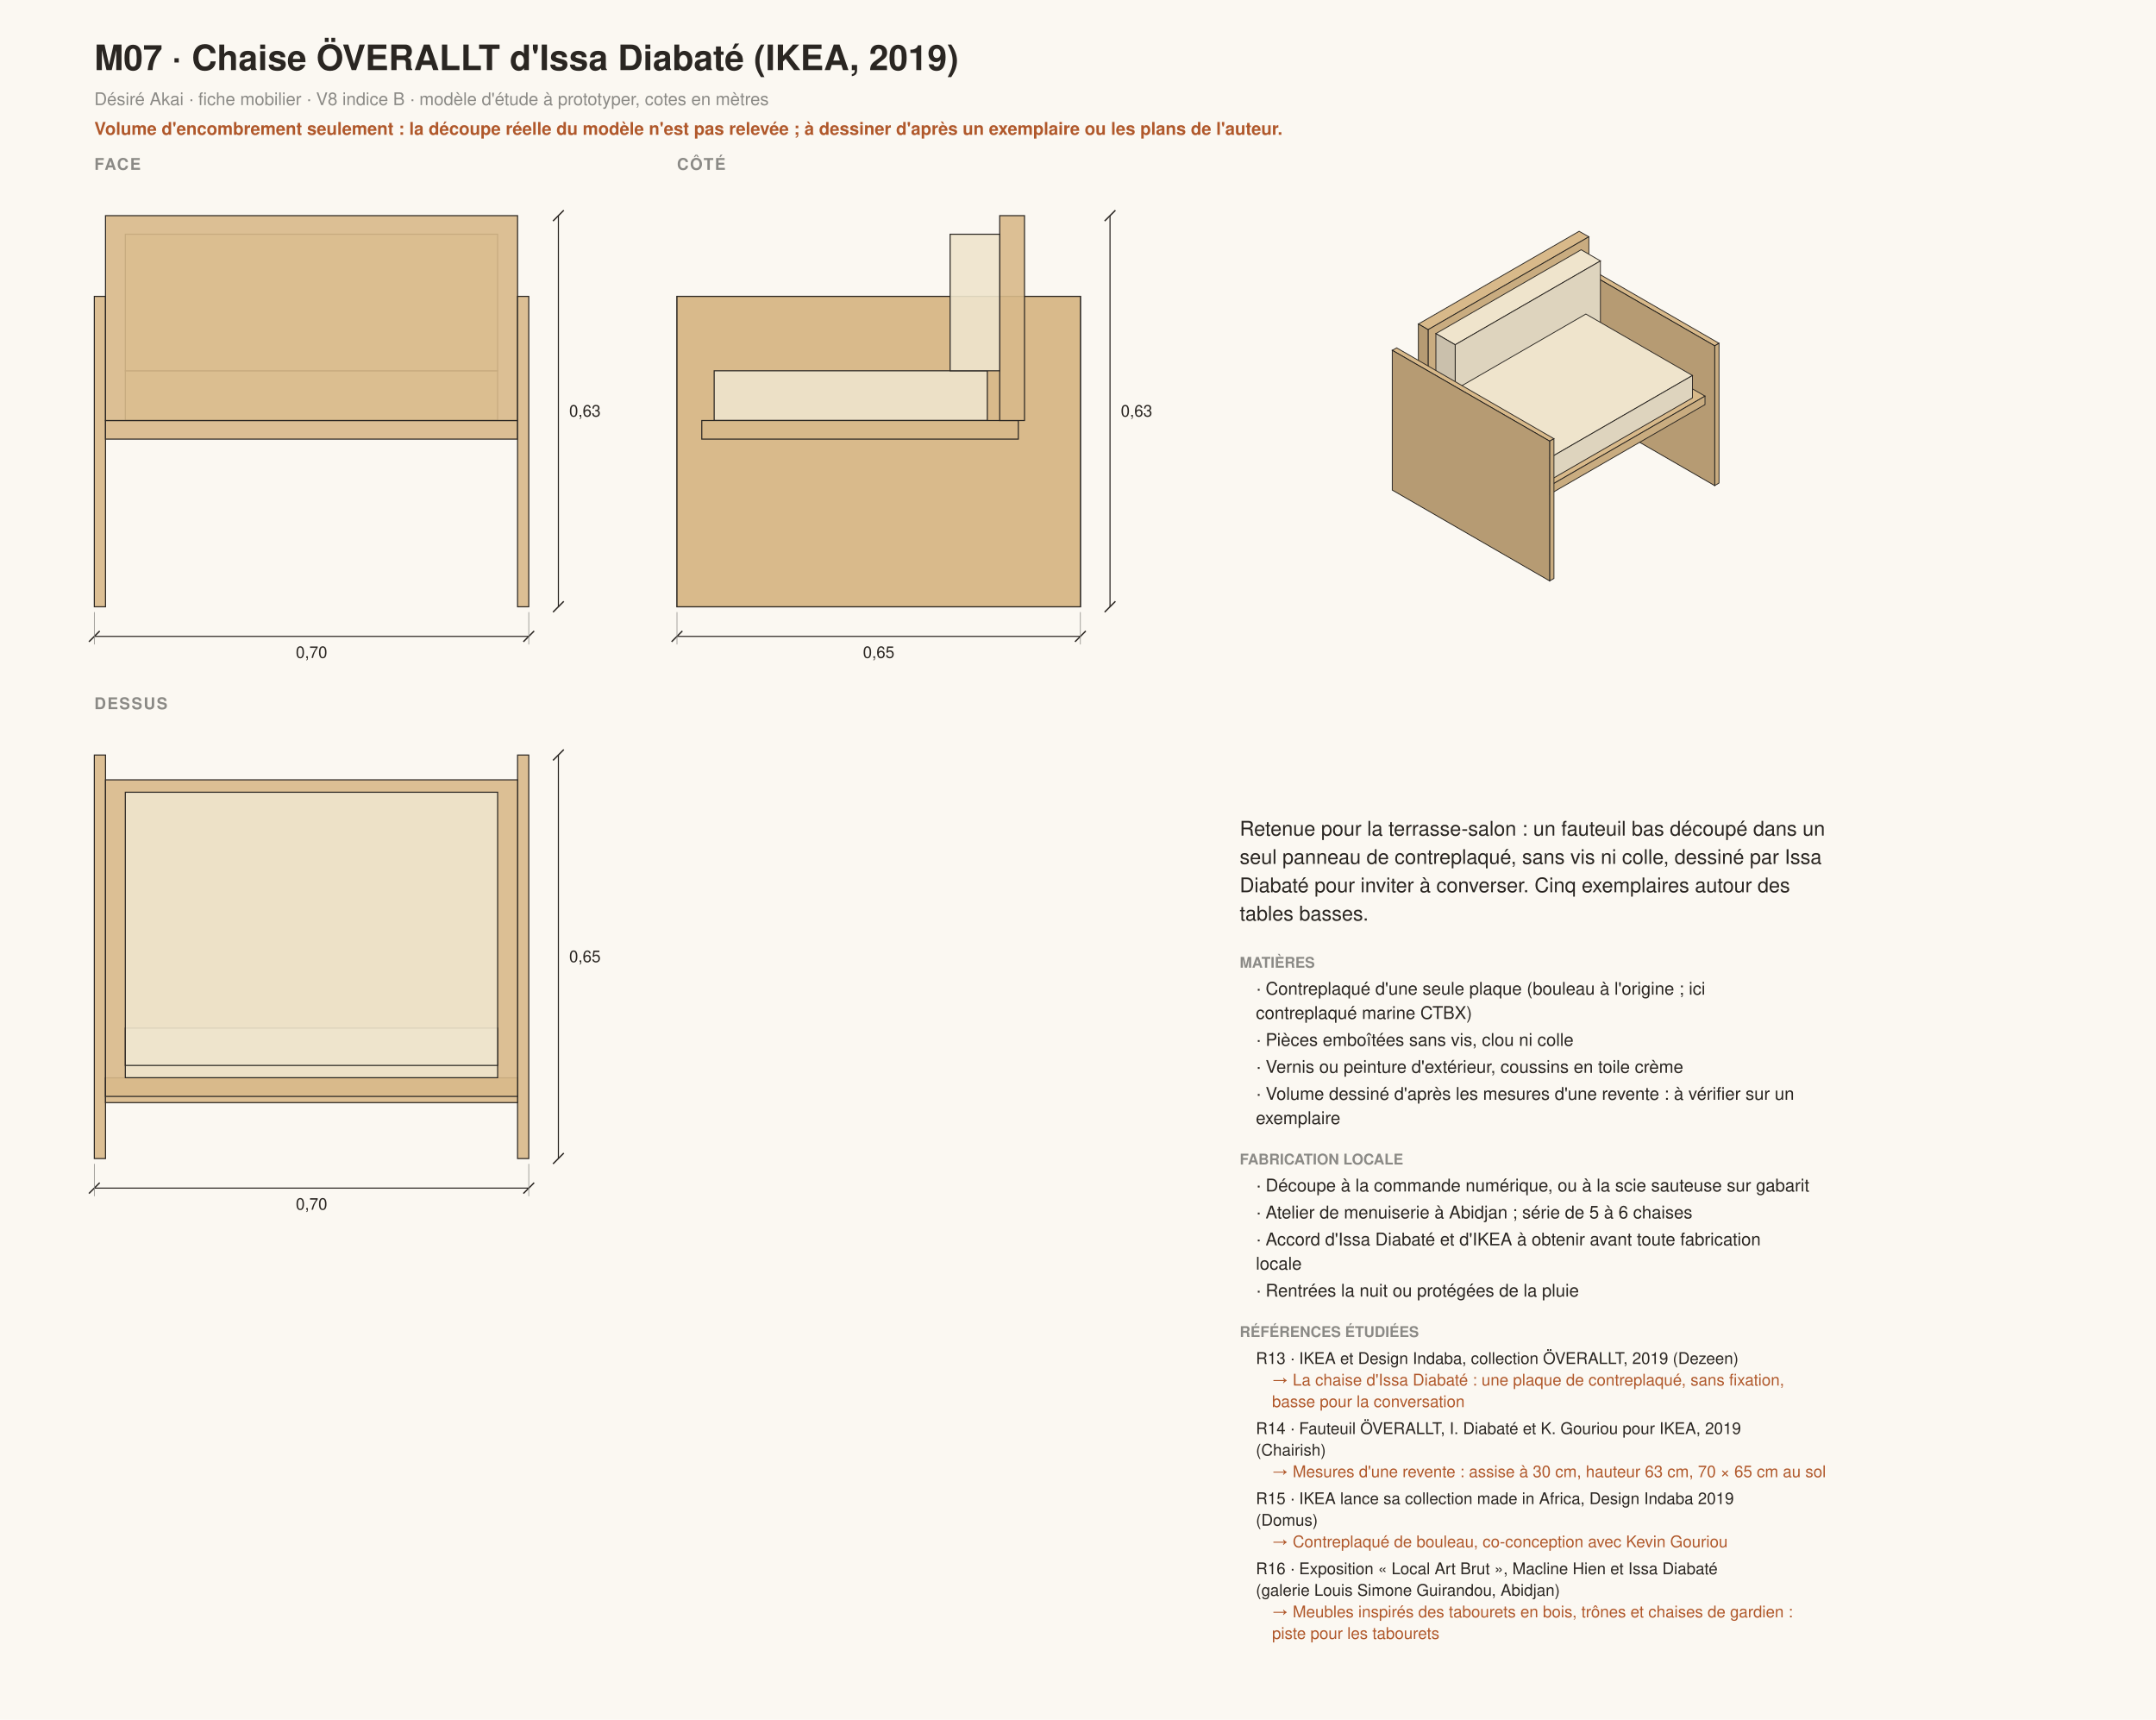
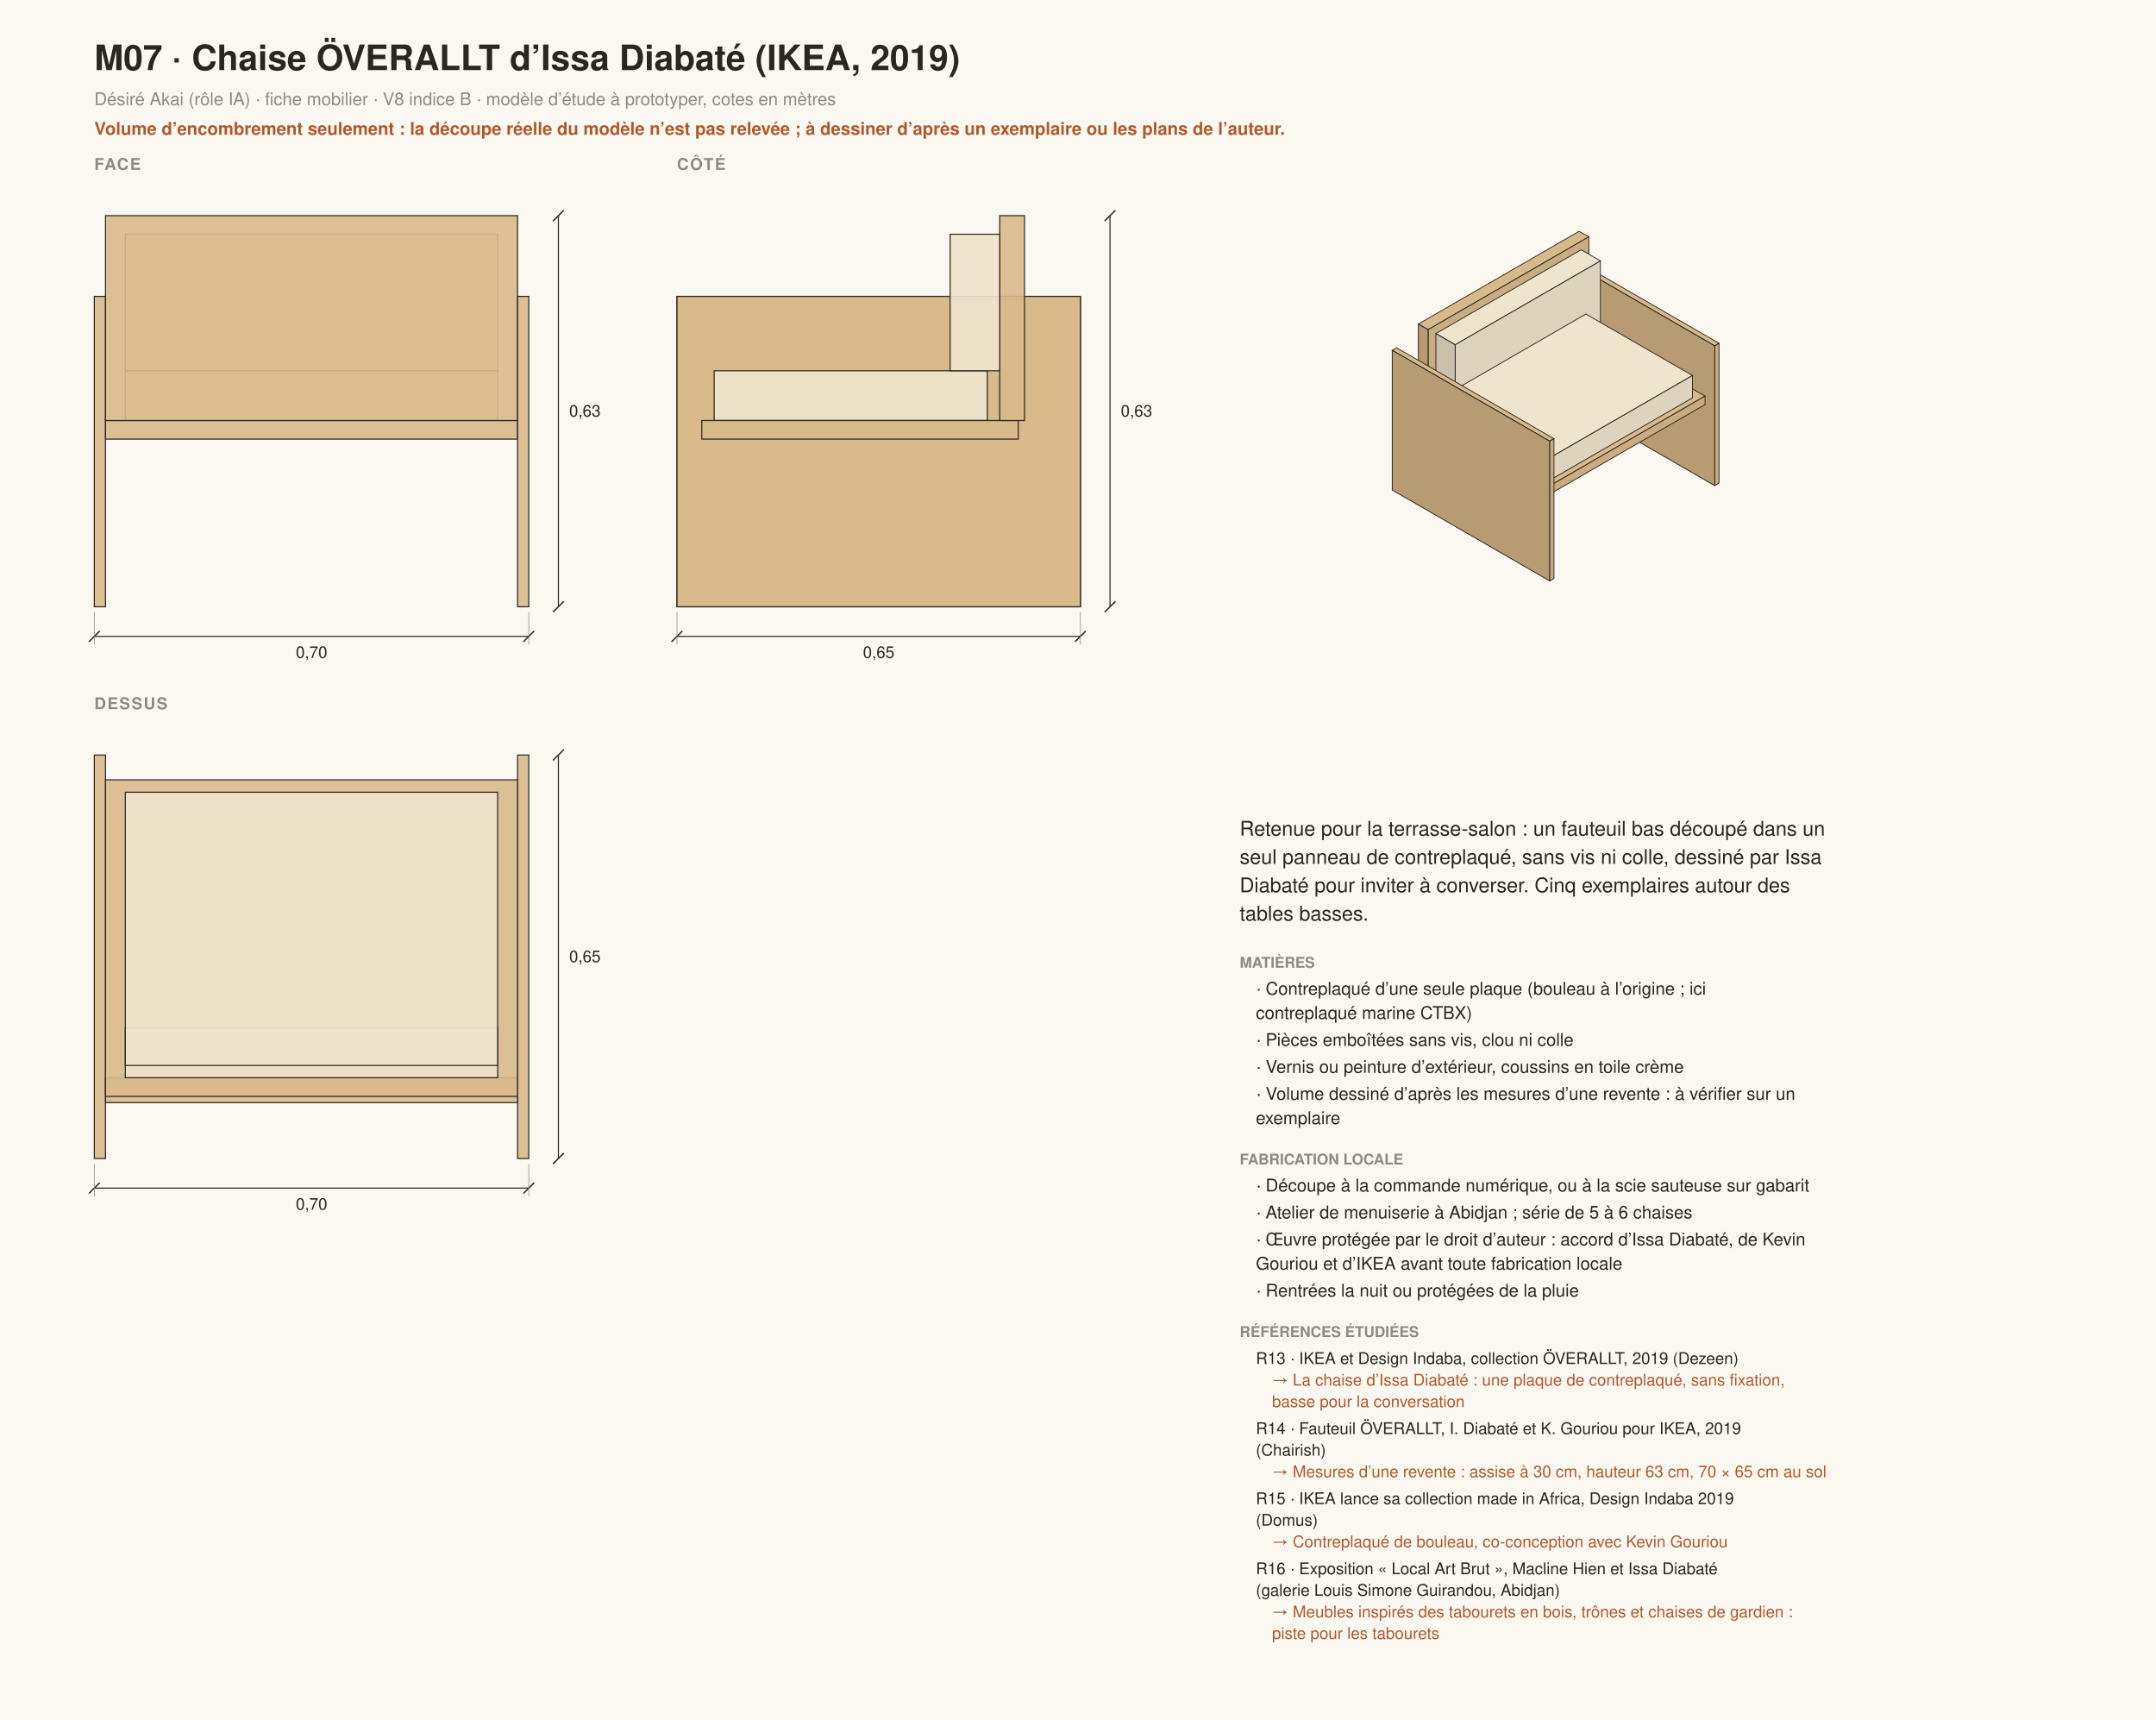
<svg xmlns="http://www.w3.org/2000/svg" viewBox="0 0 1600 1276" width="1600" height="1276">
  <rect width="1600" height="1276" fill="#fbf8f2" />
  <rect x="70.0" y="219.9" width="8.3" height="230.3" fill="#d8b98a" fill-opacity="0.9" stroke="#2a2622" stroke-width="0.8" />
  <rect x="93.0" y="275.1" width="276.3" height="36.8" fill="#efe4cc" fill-opacity="0.9" stroke="#2a2622" stroke-width="0.8" />
  <rect x="93.0" y="173.8" width="276.3" height="101.3" fill="#efe4cc" fill-opacity="0.9" stroke="#2a2622" stroke-width="0.8" />
  <rect x="78.3" y="312.0" width="305.8" height="13.8" fill="#d8b98a" fill-opacity="0.9" stroke="#2a2622" stroke-width="0.8" />
  <rect x="78.3" y="160.0" width="305.8" height="152.0" fill="#d8b98a" fill-opacity="0.9" stroke="#2a2622" stroke-width="0.8" />
  <rect x="384.1" y="219.9" width="8.3" height="230.3" fill="#d8b98a" fill-opacity="0.9" stroke="#2a2622" stroke-width="0.8" />
  <text x="70" y="126.0" font-family="Archivo, Helvetica, Arial, sans-serif" font-size="12" font-weight="700" fill="#8b8a86" letter-spacing="1">FACE</text>
  <line x1="70.0" y1="472.16" x2="392.4" y2="472.16" stroke="#2a2622" stroke-width="0.8" />
  <line x1="66.0" y1="476.16" x2="74.0" y2="468.16" stroke="#2a2622" />
  <line x1="70.0" y1="454.16" x2="70.0" y2="478.16" stroke="#8b8a86" stroke-width="0.5" />
  <line x1="388.4" y1="476.16" x2="396.4" y2="468.16" stroke="#2a2622" />
  <line x1="392.4" y1="454.16" x2="392.4" y2="478.16" stroke="#8b8a86" stroke-width="0.5" />
  <text x="231.2" y="488.16" font-family="Archivo, Helvetica, Arial, sans-serif" font-size="12" text-anchor="middle" fill="#2a2622">0,70</text>
  <line x1="414.4" y1="160.0" x2="414.4" y2="450.16" stroke="#2a2622" stroke-width="0.8" />
  <line x1="410.4" y1="164.0" x2="418.4" y2="156.0" stroke="#2a2622" />
  <line x1="410.4" y1="454.16" x2="418.4" y2="446.16" stroke="#2a2622" />
  <text x="422.4" y="309.08" font-family="Archivo, Helvetica, Arial, sans-serif" font-size="12" fill="#2a2622">0,63</text>
  <rect x="502.4" y="219.9" width="299.4" height="230.3" fill="#d8b98a" fill-opacity="0.9" stroke="#2a2622" stroke-width="0.8" />
  <rect x="502.4" y="219.9" width="299.4" height="230.3" fill="#d8b98a" fill-opacity="0.9" stroke="#2a2622" stroke-width="0.8" />
  <rect x="520.8" y="312.0" width="234.9" height="13.8" fill="#d8b98a" fill-opacity="0.9" stroke="#2a2622" stroke-width="0.8" />
  <rect x="741.9" y="160.0" width="18.4" height="152.0" fill="#d8b98a" fill-opacity="0.9" stroke="#2a2622" stroke-width="0.8" />
  <rect x="530.0" y="275.1" width="202.7" height="36.8" fill="#efe4cc" fill-opacity="0.9" stroke="#2a2622" stroke-width="0.8" />
  <rect x="705.1" y="173.8" width="36.8" height="101.3" fill="#efe4cc" fill-opacity="0.9" stroke="#2a2622" stroke-width="0.8" />
  <text x="502.4" y="126.0" font-family="Archivo, Helvetica, Arial, sans-serif" font-size="12" font-weight="700" fill="#8b8a86" letter-spacing="1">CÔTÉ</text>
  <line x1="502.4" y1="472.16" x2="801.771" y2="472.16" stroke="#2a2622" stroke-width="0.8" />
  <line x1="498.4" y1="476.16" x2="506.4" y2="468.16" stroke="#2a2622" />
  <line x1="502.4" y1="454.16" x2="502.4" y2="478.16" stroke="#8b8a86" stroke-width="0.5" />
  <line x1="797.771" y1="476.16" x2="805.771" y2="468.16" stroke="#2a2622" />
  <line x1="801.771" y1="454.16" x2="801.771" y2="478.16" stroke="#8b8a86" stroke-width="0.5" />
  <text x="652.086" y="488.16" font-family="Archivo, Helvetica, Arial, sans-serif" font-size="12" text-anchor="middle" fill="#2a2622">0,65</text>
  <line x1="823.771" y1="160.0" x2="823.771" y2="450.16" stroke="#2a2622" stroke-width="0.8" />
  <line x1="819.771" y1="164.0" x2="827.771" y2="156.0" stroke="#2a2622" />
  <line x1="819.771" y1="454.16" x2="827.771" y2="446.16" stroke="#2a2622" />
  <text x="831.771" y="309.08" font-family="Archivo, Helvetica, Arial, sans-serif" font-size="12" fill="#2a2622">0,63</text>
  <rect x="70.0" y="560.2" width="8.3" height="299.4" fill="#d8b98a" fill-opacity="0.9" stroke="#2a2622" stroke-width="0.8" />
  <rect x="384.1" y="560.2" width="8.3" height="299.4" fill="#d8b98a" fill-opacity="0.9" stroke="#2a2622" stroke-width="0.8" />
  <rect x="78.3" y="799.7" width="305.8" height="18.4" fill="#d8b98a" fill-opacity="0.9" stroke="#2a2622" stroke-width="0.8" />
  <rect x="78.3" y="578.6" width="305.8" height="234.9" fill="#d8b98a" fill-opacity="0.9" stroke="#2a2622" stroke-width="0.8" />
  <rect x="93.0" y="762.8" width="276.3" height="36.8" fill="#efe4cc" fill-opacity="0.9" stroke="#2a2622" stroke-width="0.8" />
  <rect x="93.0" y="587.8" width="276.3" height="202.7" fill="#efe4cc" fill-opacity="0.9" stroke="#2a2622" stroke-width="0.8" />
  <text x="70" y="526.16" font-family="Archivo, Helvetica, Arial, sans-serif" font-size="12" font-weight="700" fill="#8b8a86" letter-spacing="1">DESSUS</text>
  <line x1="70.0" y1="881.531" x2="392.4" y2="881.531" stroke="#2a2622" stroke-width="0.8" />
  <line x1="66.0" y1="885.531" x2="74.0" y2="877.531" stroke="#2a2622" />
  <line x1="70.0" y1="863.531" x2="70.0" y2="887.531" stroke="#8b8a86" stroke-width="0.5" />
  <line x1="388.4" y1="885.531" x2="396.4" y2="877.531" stroke="#2a2622" />
  <line x1="392.4" y1="863.531" x2="392.4" y2="887.531" stroke="#8b8a86" stroke-width="0.5" />
  <text x="231.2" y="897.531" font-family="Archivo, Helvetica, Arial, sans-serif" font-size="12" text-anchor="middle" fill="#2a2622">0,70</text>
  <line x1="414.4" y1="560.16" x2="414.4" y2="859.531" stroke="#2a2622" stroke-width="0.8" />
  <line x1="410.4" y1="564.16" x2="418.4" y2="556.16" stroke="#2a2622" />
  <line x1="410.4" y1="863.531" x2="418.4" y2="855.531" stroke="#2a2622" />
  <text x="422.4" y="713.846" font-family="Archivo, Helvetica, Arial, sans-serif" font-size="12" fill="#2a2622">0,65</text>
  <polygon points="1272.5,256.6 1275.7,254.7 1159.0,187.3 1155.7,189.2" fill="#d8b98a" fill-opacity="1" stroke="#2a2622" stroke-width="0.6" style="filter:brightness(1.0)" />
  <polygon points="1272.5,360.3 1275.7,358.4 1275.7,254.7 1272.5,256.6" fill="#d8b98a" fill-opacity="1" stroke="#2a2622" stroke-width="0.6" style="filter:brightness(0.85)" />
  <polygon points="1272.5,360.3 1155.7,292.9 1155.7,189.2 1272.5,256.6" fill="#d8b98a" fill-opacity="1" stroke="#2a2622" stroke-width="0.6" style="filter:brightness(0.68)" />
  <polygon points="1059.8,244.6 1179.1,175.7 1171.9,171.6 1052.6,240.4" fill="#d8b98a" fill-opacity="1" stroke="#2a2622" stroke-width="0.6" style="filter:brightness(1.0)" />
  <polygon points="1059.8,313.0 1179.1,244.2 1179.1,175.7 1059.8,244.6" fill="#d8b98a" fill-opacity="1" stroke="#2a2622" stroke-width="0.6" style="filter:brightness(0.85)" />
  <polygon points="1059.8,313.0 1052.6,308.9 1052.6,240.4 1059.8,244.6" fill="#d8b98a" fill-opacity="1" stroke="#2a2622" stroke-width="0.6" style="filter:brightness(0.68)" />
  <polygon points="1079.9,255.8 1187.7,193.6 1173.4,185.3 1065.6,247.5" fill="#efe4cc" fill-opacity="1" stroke="#2a2622" stroke-width="0.6" style="filter:brightness(1.0)" />
  <polygon points="1079.9,301.4 1187.7,239.2 1187.7,193.6 1079.9,255.8" fill="#efe4cc" fill-opacity="1" stroke="#2a2622" stroke-width="0.6" style="filter:brightness(0.85)" />
  <polygon points="1079.9,301.4 1065.6,293.1 1065.6,247.5 1079.9,255.8" fill="#efe4cc" fill-opacity="1" stroke="#2a2622" stroke-width="0.6" style="filter:brightness(0.68)" />
  <polygon points="1146.0,362.8 1265.3,293.9 1173.7,241.1 1054.4,309.9" fill="#d8b98a" fill-opacity="1" stroke="#2a2622" stroke-width="0.6" style="filter:brightness(1.0)" />
  <polygon points="1146.0,369.0 1265.3,300.2 1265.3,293.9 1146.0,362.8" fill="#d8b98a" fill-opacity="1" stroke="#2a2622" stroke-width="0.6" style="filter:brightness(0.85)" />
  <polygon points="1146.0,369.0 1054.4,316.1 1054.4,309.9 1146.0,362.8" fill="#d8b98a" fill-opacity="1" stroke="#2a2622" stroke-width="0.6" style="filter:brightness(0.68)" />
  <polygon points="1148.2,340.8 1256.0,278.6 1176.9,233.0 1069.2,295.2" fill="#efe4cc" fill-opacity="1" stroke="#2a2622" stroke-width="0.6" style="filter:brightness(1.0)" />
  <polygon points="1148.2,357.4 1256.0,295.2 1256.0,278.6 1148.2,340.8" fill="#efe4cc" fill-opacity="1" stroke="#2a2622" stroke-width="0.6" style="filter:brightness(0.85)" />
  <polygon points="1148.2,357.4 1069.2,311.8 1069.2,295.2 1148.2,340.8" fill="#efe4cc" fill-opacity="1" stroke="#2a2622" stroke-width="0.6" style="filter:brightness(0.68)" />
  <polygon points="1150.0,327.3 1153.2,325.5 1036.5,258.1 1033.2,259.9" fill="#d8b98a" fill-opacity="1" stroke="#2a2622" stroke-width="0.6" style="filter:brightness(1.0)" />
  <polygon points="1150.0,431.0 1153.2,429.2 1153.2,325.5 1150.0,327.3" fill="#d8b98a" fill-opacity="1" stroke="#2a2622" stroke-width="0.6" style="filter:brightness(0.85)" />
  <polygon points="1150.0,431.0 1033.2,363.6 1033.2,259.9 1150.0,327.3" fill="#d8b98a" fill-opacity="1" stroke="#2a2622" stroke-width="0.6" style="filter:brightness(0.68)" />
-   <text x="70" y="52" font-family="Archivo, Helvetica, Arial, sans-serif" font-size="26" font-weight="700" fill="#2a2622" text-anchor="start">M07 · Chaise ÖVERALLT d'Issa Diabaté (IKEA, 2019)</text>
-   <text x="70" y="78" font-family="Archivo, Helvetica, Arial, sans-serif" font-size="13" font-weight="400" fill="#8b8a86" text-anchor="start">Désiré Akai · fiche mobilier · V8 indice B · modèle d'étude à prototyper, cotes en mètres</text>
-   <text x="70" y="100" font-family="Archivo, Helvetica, Arial, sans-serif" font-size="13" font-weight="700" fill="#b0582b" text-anchor="start">Volume d'encombrement seulement : la découpe réelle du modèle n'est pas relevée ; à dessiner d'après un exemplaire ou les plans de l'auteur.</text>
+   <text x="70" y="52" font-family="Archivo, Helvetica, Arial, sans-serif" font-size="26" font-weight="700" fill="#2a2622" text-anchor="start">M07 · Chaise ÖVERALLT d’Issa Diabaté (IKEA, 2019)</text>
+   <text x="70" y="78" font-family="Archivo, Helvetica, Arial, sans-serif" font-size="13" font-weight="400" fill="#8b8a86" text-anchor="start">Désiré Akai (rôle IA) · fiche mobilier · V8 indice B · modèle d’étude à prototyper, cotes en mètres</text>
+   <text x="70" y="100" font-family="Archivo, Helvetica, Arial, sans-serif" font-size="13" font-weight="700" fill="#b0582b" text-anchor="start">Volume d’encombrement seulement : la découpe réelle du modèle n’est pas relevée ; à dessiner d’après un exemplaire ou les plans de l’auteur.</text>
  <text x="920" y="620" font-family="Archivo, Helvetica, Arial, sans-serif" font-size="15" font-weight="400" fill="#2a2622" text-anchor="start">Retenue pour la terrasse-salon : un fauteuil bas découpé dans un</text>
  <text x="920" y="641" font-family="Archivo, Helvetica, Arial, sans-serif" font-size="15" font-weight="400" fill="#2a2622" text-anchor="start">seul panneau de contreplaqué, sans vis ni colle, dessiné par Issa</text>
  <text x="920" y="662" font-family="Archivo, Helvetica, Arial, sans-serif" font-size="15" font-weight="400" fill="#2a2622" text-anchor="start">Diabaté pour inviter à converser. Cinq exemplaires autour des</text>
  <text x="920" y="683" font-family="Archivo, Helvetica, Arial, sans-serif" font-size="15" font-weight="400" fill="#2a2622" text-anchor="start">tables basses.</text>
  <text x="920" y="718" font-family="Archivo, Helvetica, Arial, sans-serif" font-size="11" font-weight="700" fill="#8b8a86" text-anchor="start">MATIÈRES</text>
-   <text x="932" y="738" font-family="Archivo, Helvetica, Arial, sans-serif" font-size="13" font-weight="400" fill="#2a2622" text-anchor="start">· Contreplaqué d'une seule plaque (bouleau à l'origine ; ici</text>
+   <text x="932" y="738" font-family="Archivo, Helvetica, Arial, sans-serif" font-size="13" font-weight="400" fill="#2a2622" text-anchor="start">· Contreplaqué d’une seule plaque (bouleau à l’origine ; ici</text>
  <text x="932" y="756" font-family="Archivo, Helvetica, Arial, sans-serif" font-size="13" font-weight="400" fill="#2a2622" text-anchor="start">contreplaqué marine CTBX)</text>
  <text x="932" y="776" font-family="Archivo, Helvetica, Arial, sans-serif" font-size="13" font-weight="400" fill="#2a2622" text-anchor="start">· Pièces emboîtées sans vis, clou ni colle</text>
-   <text x="932" y="796" font-family="Archivo, Helvetica, Arial, sans-serif" font-size="13" font-weight="400" fill="#2a2622" text-anchor="start">· Vernis ou peinture d'extérieur, coussins en toile crème</text>
-   <text x="932" y="816" font-family="Archivo, Helvetica, Arial, sans-serif" font-size="13" font-weight="400" fill="#2a2622" text-anchor="start">· Volume dessiné d'après les mesures d'une revente : à vérifier sur un</text>
+   <text x="932" y="796" font-family="Archivo, Helvetica, Arial, sans-serif" font-size="13" font-weight="400" fill="#2a2622" text-anchor="start">· Vernis ou peinture d’extérieur, coussins en toile crème</text>
+   <text x="932" y="816" font-family="Archivo, Helvetica, Arial, sans-serif" font-size="13" font-weight="400" fill="#2a2622" text-anchor="start">· Volume dessiné d’après les mesures d’une revente : à vérifier sur un</text>
  <text x="932" y="834" font-family="Archivo, Helvetica, Arial, sans-serif" font-size="13" font-weight="400" fill="#2a2622" text-anchor="start">exemplaire</text>
  <text x="920" y="864" font-family="Archivo, Helvetica, Arial, sans-serif" font-size="11" font-weight="700" fill="#8b8a86" text-anchor="start">FABRICATION LOCALE</text>
  <text x="932" y="884" font-family="Archivo, Helvetica, Arial, sans-serif" font-size="13" font-weight="400" fill="#2a2622" text-anchor="start">· Découpe à la commande numérique, ou à la scie sauteuse sur gabarit</text>
  <text x="932" y="904" font-family="Archivo, Helvetica, Arial, sans-serif" font-size="13" font-weight="400" fill="#2a2622" text-anchor="start">· Atelier de menuiserie à Abidjan ; série de 5 à 6 chaises</text>
-   <text x="932" y="924" font-family="Archivo, Helvetica, Arial, sans-serif" font-size="13" font-weight="400" fill="#2a2622" text-anchor="start">· Accord d'Issa Diabaté et d'IKEA à obtenir avant toute fabrication</text>
-   <text x="932" y="942" font-family="Archivo, Helvetica, Arial, sans-serif" font-size="13" font-weight="400" fill="#2a2622" text-anchor="start">locale</text>
+   <text x="932" y="924" font-family="Archivo, Helvetica, Arial, sans-serif" font-size="13" font-weight="400" fill="#2a2622" text-anchor="start">· Œuvre protégée par le droit d’auteur : accord d’Issa Diabaté, de Kevin</text>
+   <text x="932" y="942" font-family="Archivo, Helvetica, Arial, sans-serif" font-size="13" font-weight="400" fill="#2a2622" text-anchor="start">Gouriou et d’IKEA avant toute fabrication locale</text>
  <text x="932" y="962" font-family="Archivo, Helvetica, Arial, sans-serif" font-size="13" font-weight="400" fill="#2a2622" text-anchor="start">· Rentrées la nuit ou protégées de la pluie</text>
  <text x="920" y="992" font-family="Archivo, Helvetica, Arial, sans-serif" font-size="11" font-weight="700" fill="#8b8a86" text-anchor="start">RÉFÉRENCES ÉTUDIÉES</text>
  <text x="932" y="1012" font-family="Archivo, Helvetica, Arial, sans-serif" font-size="12" font-weight="400" fill="#2a2622" text-anchor="start">R13 · IKEA et Design Indaba, collection ÖVERALLT, 2019 (Dezeen)</text>
-   <text x="944" y="1028" font-family="Archivo, Helvetica, Arial, sans-serif" font-size="12" font-weight="400" fill="#b0582b" text-anchor="start">→ La chaise d'Issa Diabaté : une plaque de contreplaqué, sans fixation,</text>
+   <text x="944" y="1028" font-family="Archivo, Helvetica, Arial, sans-serif" font-size="12" font-weight="400" fill="#b0582b" text-anchor="start">→ La chaise d’Issa Diabaté : une plaque de contreplaqué, sans fixation,</text>
  <text x="944" y="1044" font-family="Archivo, Helvetica, Arial, sans-serif" font-size="12" font-weight="400" fill="#b0582b" text-anchor="start">basse pour la conversation</text>
  <text x="932" y="1064" font-family="Archivo, Helvetica, Arial, sans-serif" font-size="12" font-weight="400" fill="#2a2622" text-anchor="start">R14 · Fauteuil ÖVERALLT, I. Diabaté et K. Gouriou pour IKEA, 2019</text>
  <text x="932" y="1080" font-family="Archivo, Helvetica, Arial, sans-serif" font-size="12" font-weight="400" fill="#2a2622" text-anchor="start">(Chairish)</text>
-   <text x="944" y="1096" font-family="Archivo, Helvetica, Arial, sans-serif" font-size="12" font-weight="400" fill="#b0582b" text-anchor="start">→ Mesures d'une revente : assise à 30 cm, hauteur 63 cm, 70 × 65 cm au sol</text>
+   <text x="944" y="1096" font-family="Archivo, Helvetica, Arial, sans-serif" font-size="12" font-weight="400" fill="#b0582b" text-anchor="start">→ Mesures d’une revente : assise à 30 cm, hauteur 63 cm, 70 × 65 cm au sol</text>
  <text x="932" y="1116" font-family="Archivo, Helvetica, Arial, sans-serif" font-size="12" font-weight="400" fill="#2a2622" text-anchor="start">R15 · IKEA lance sa collection made in Africa, Design Indaba 2019</text>
  <text x="932" y="1132" font-family="Archivo, Helvetica, Arial, sans-serif" font-size="12" font-weight="400" fill="#2a2622" text-anchor="start">(Domus)</text>
  <text x="944" y="1148" font-family="Archivo, Helvetica, Arial, sans-serif" font-size="12" font-weight="400" fill="#b0582b" text-anchor="start">→ Contreplaqué de bouleau, co-conception avec Kevin Gouriou</text>
  <text x="932" y="1168" font-family="Archivo, Helvetica, Arial, sans-serif" font-size="12" font-weight="400" fill="#2a2622" text-anchor="start">R16 · Exposition « Local Art Brut », Macline Hien et Issa Diabaté</text>
  <text x="932" y="1184" font-family="Archivo, Helvetica, Arial, sans-serif" font-size="12" font-weight="400" fill="#2a2622" text-anchor="start">(galerie Louis Simone Guirandou, Abidjan)</text>
  <text x="944" y="1200" font-family="Archivo, Helvetica, Arial, sans-serif" font-size="12" font-weight="400" fill="#b0582b" text-anchor="start">→ Meubles inspirés des tabourets en bois, trônes et chaises de gardien :</text>
  <text x="944" y="1216" font-family="Archivo, Helvetica, Arial, sans-serif" font-size="12" font-weight="400" fill="#b0582b" text-anchor="start">piste pour les tabourets</text>
</svg>
